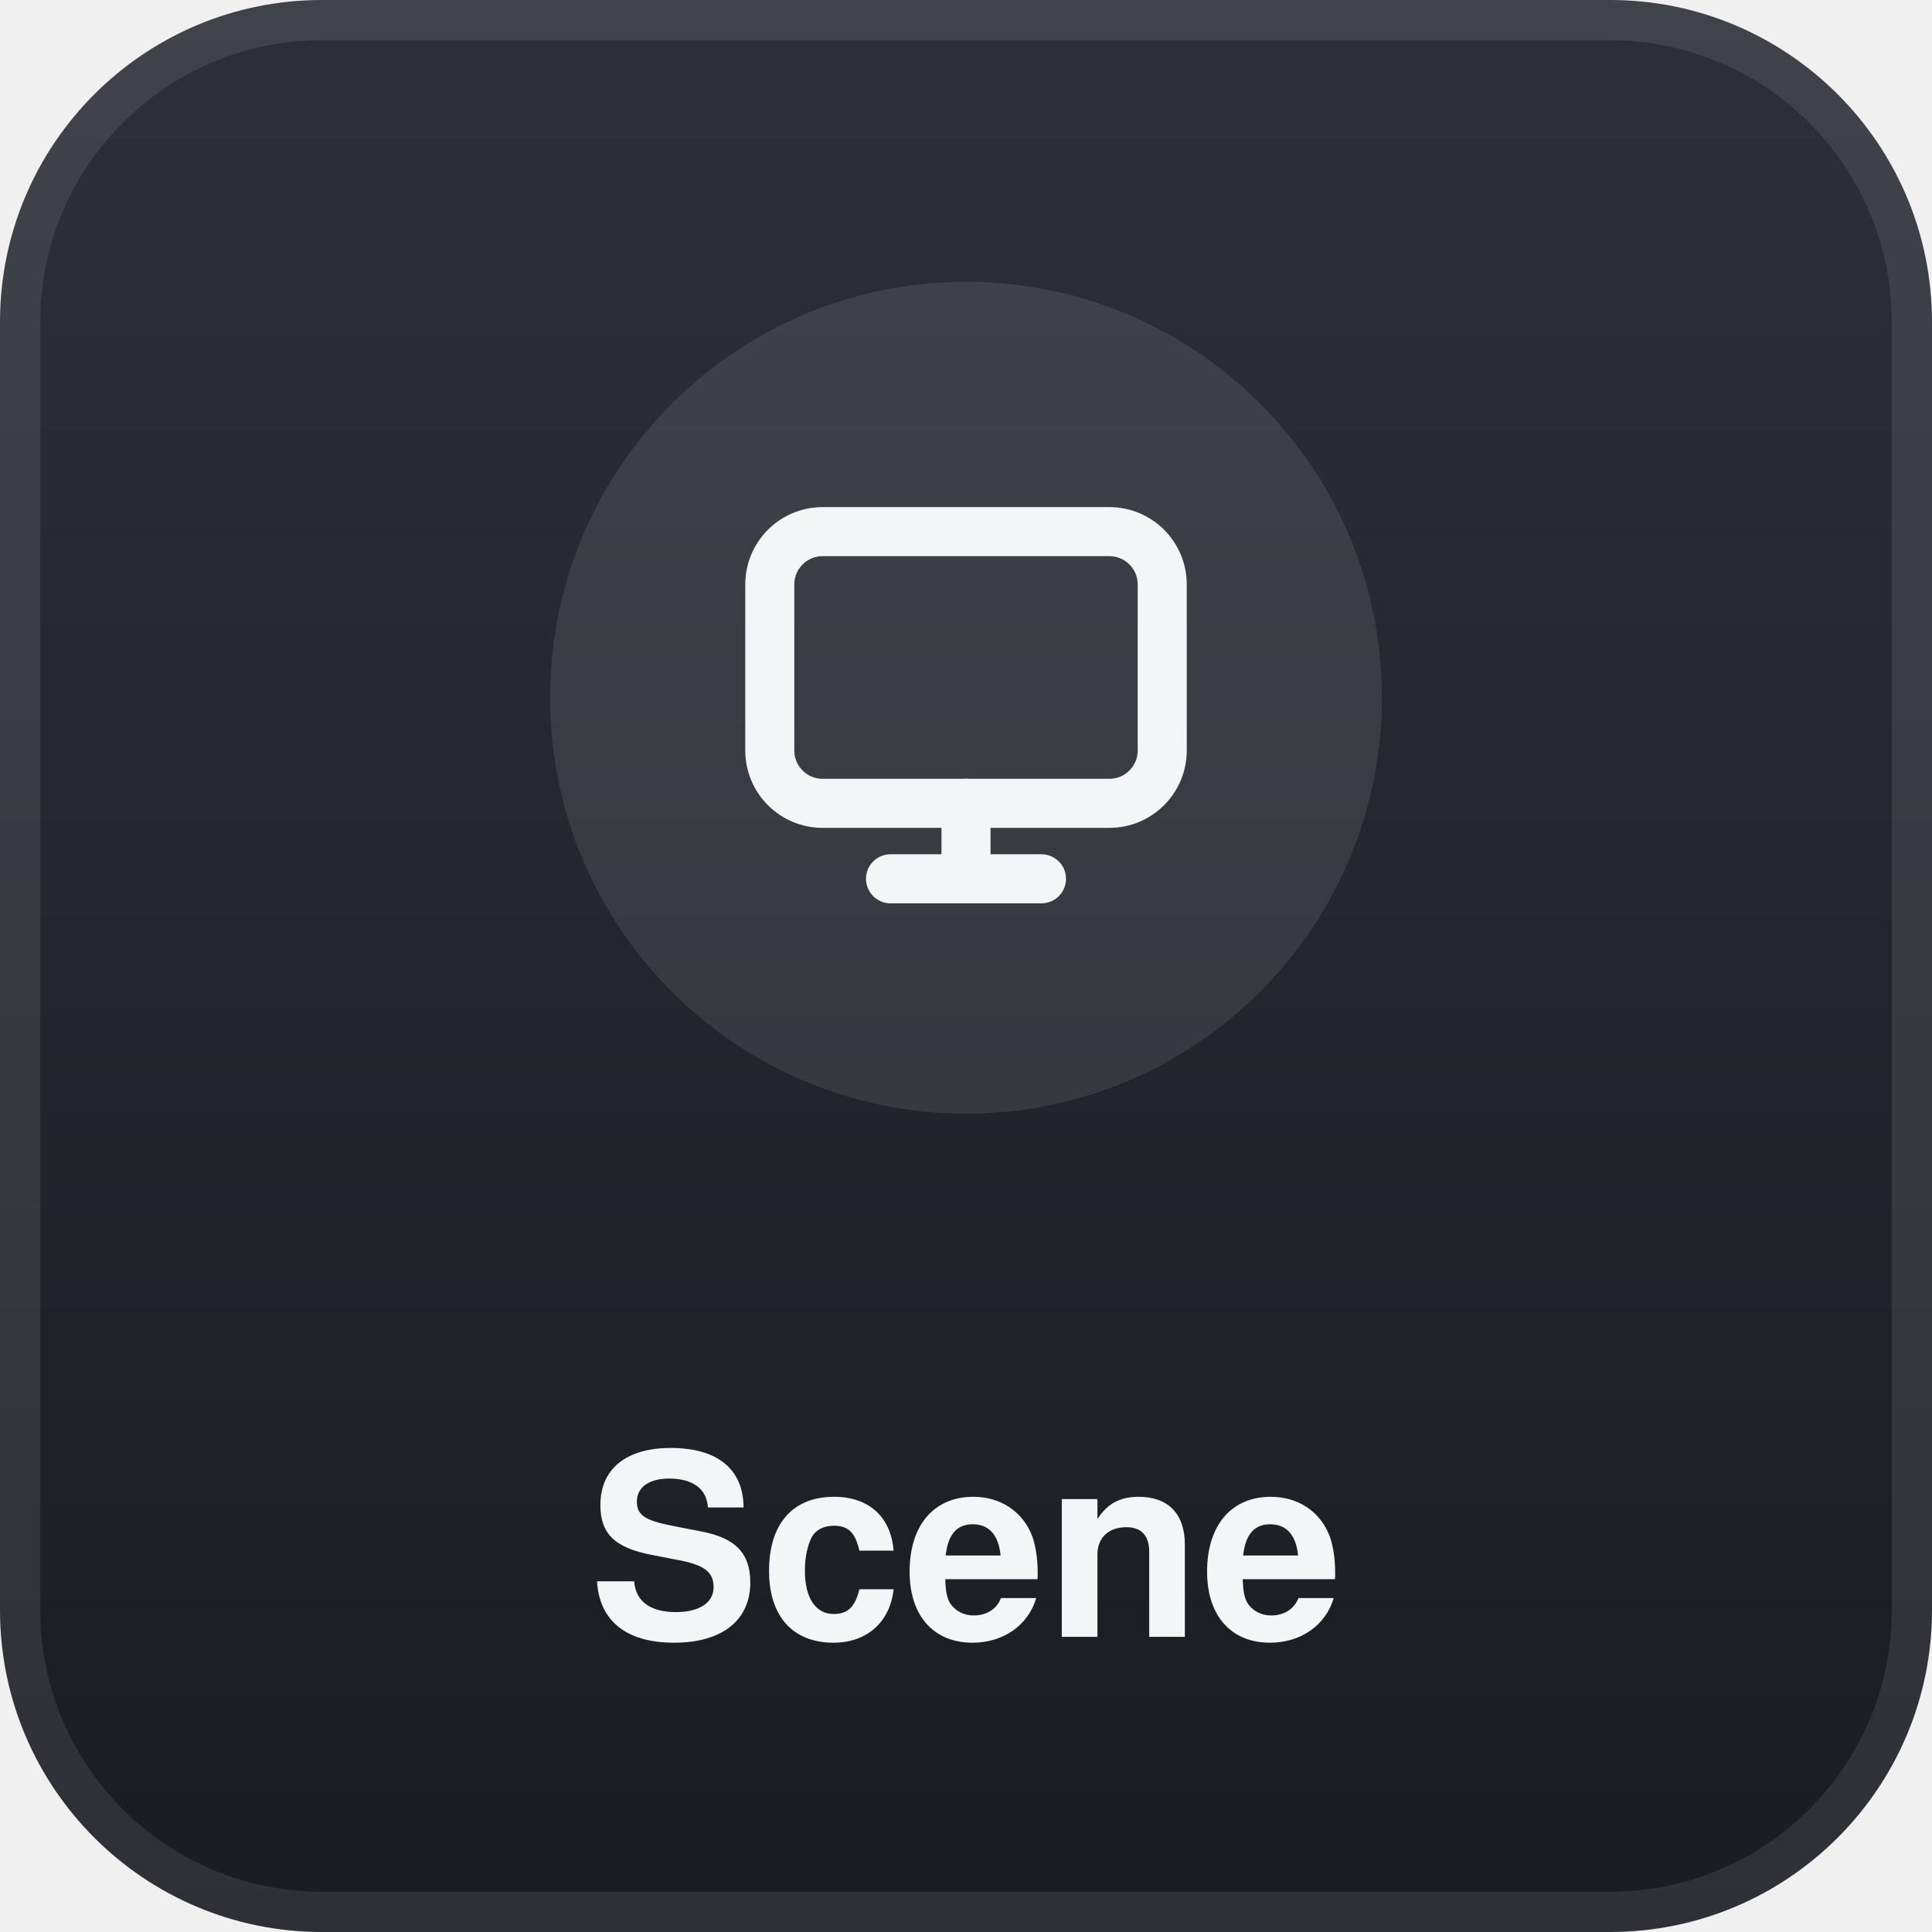
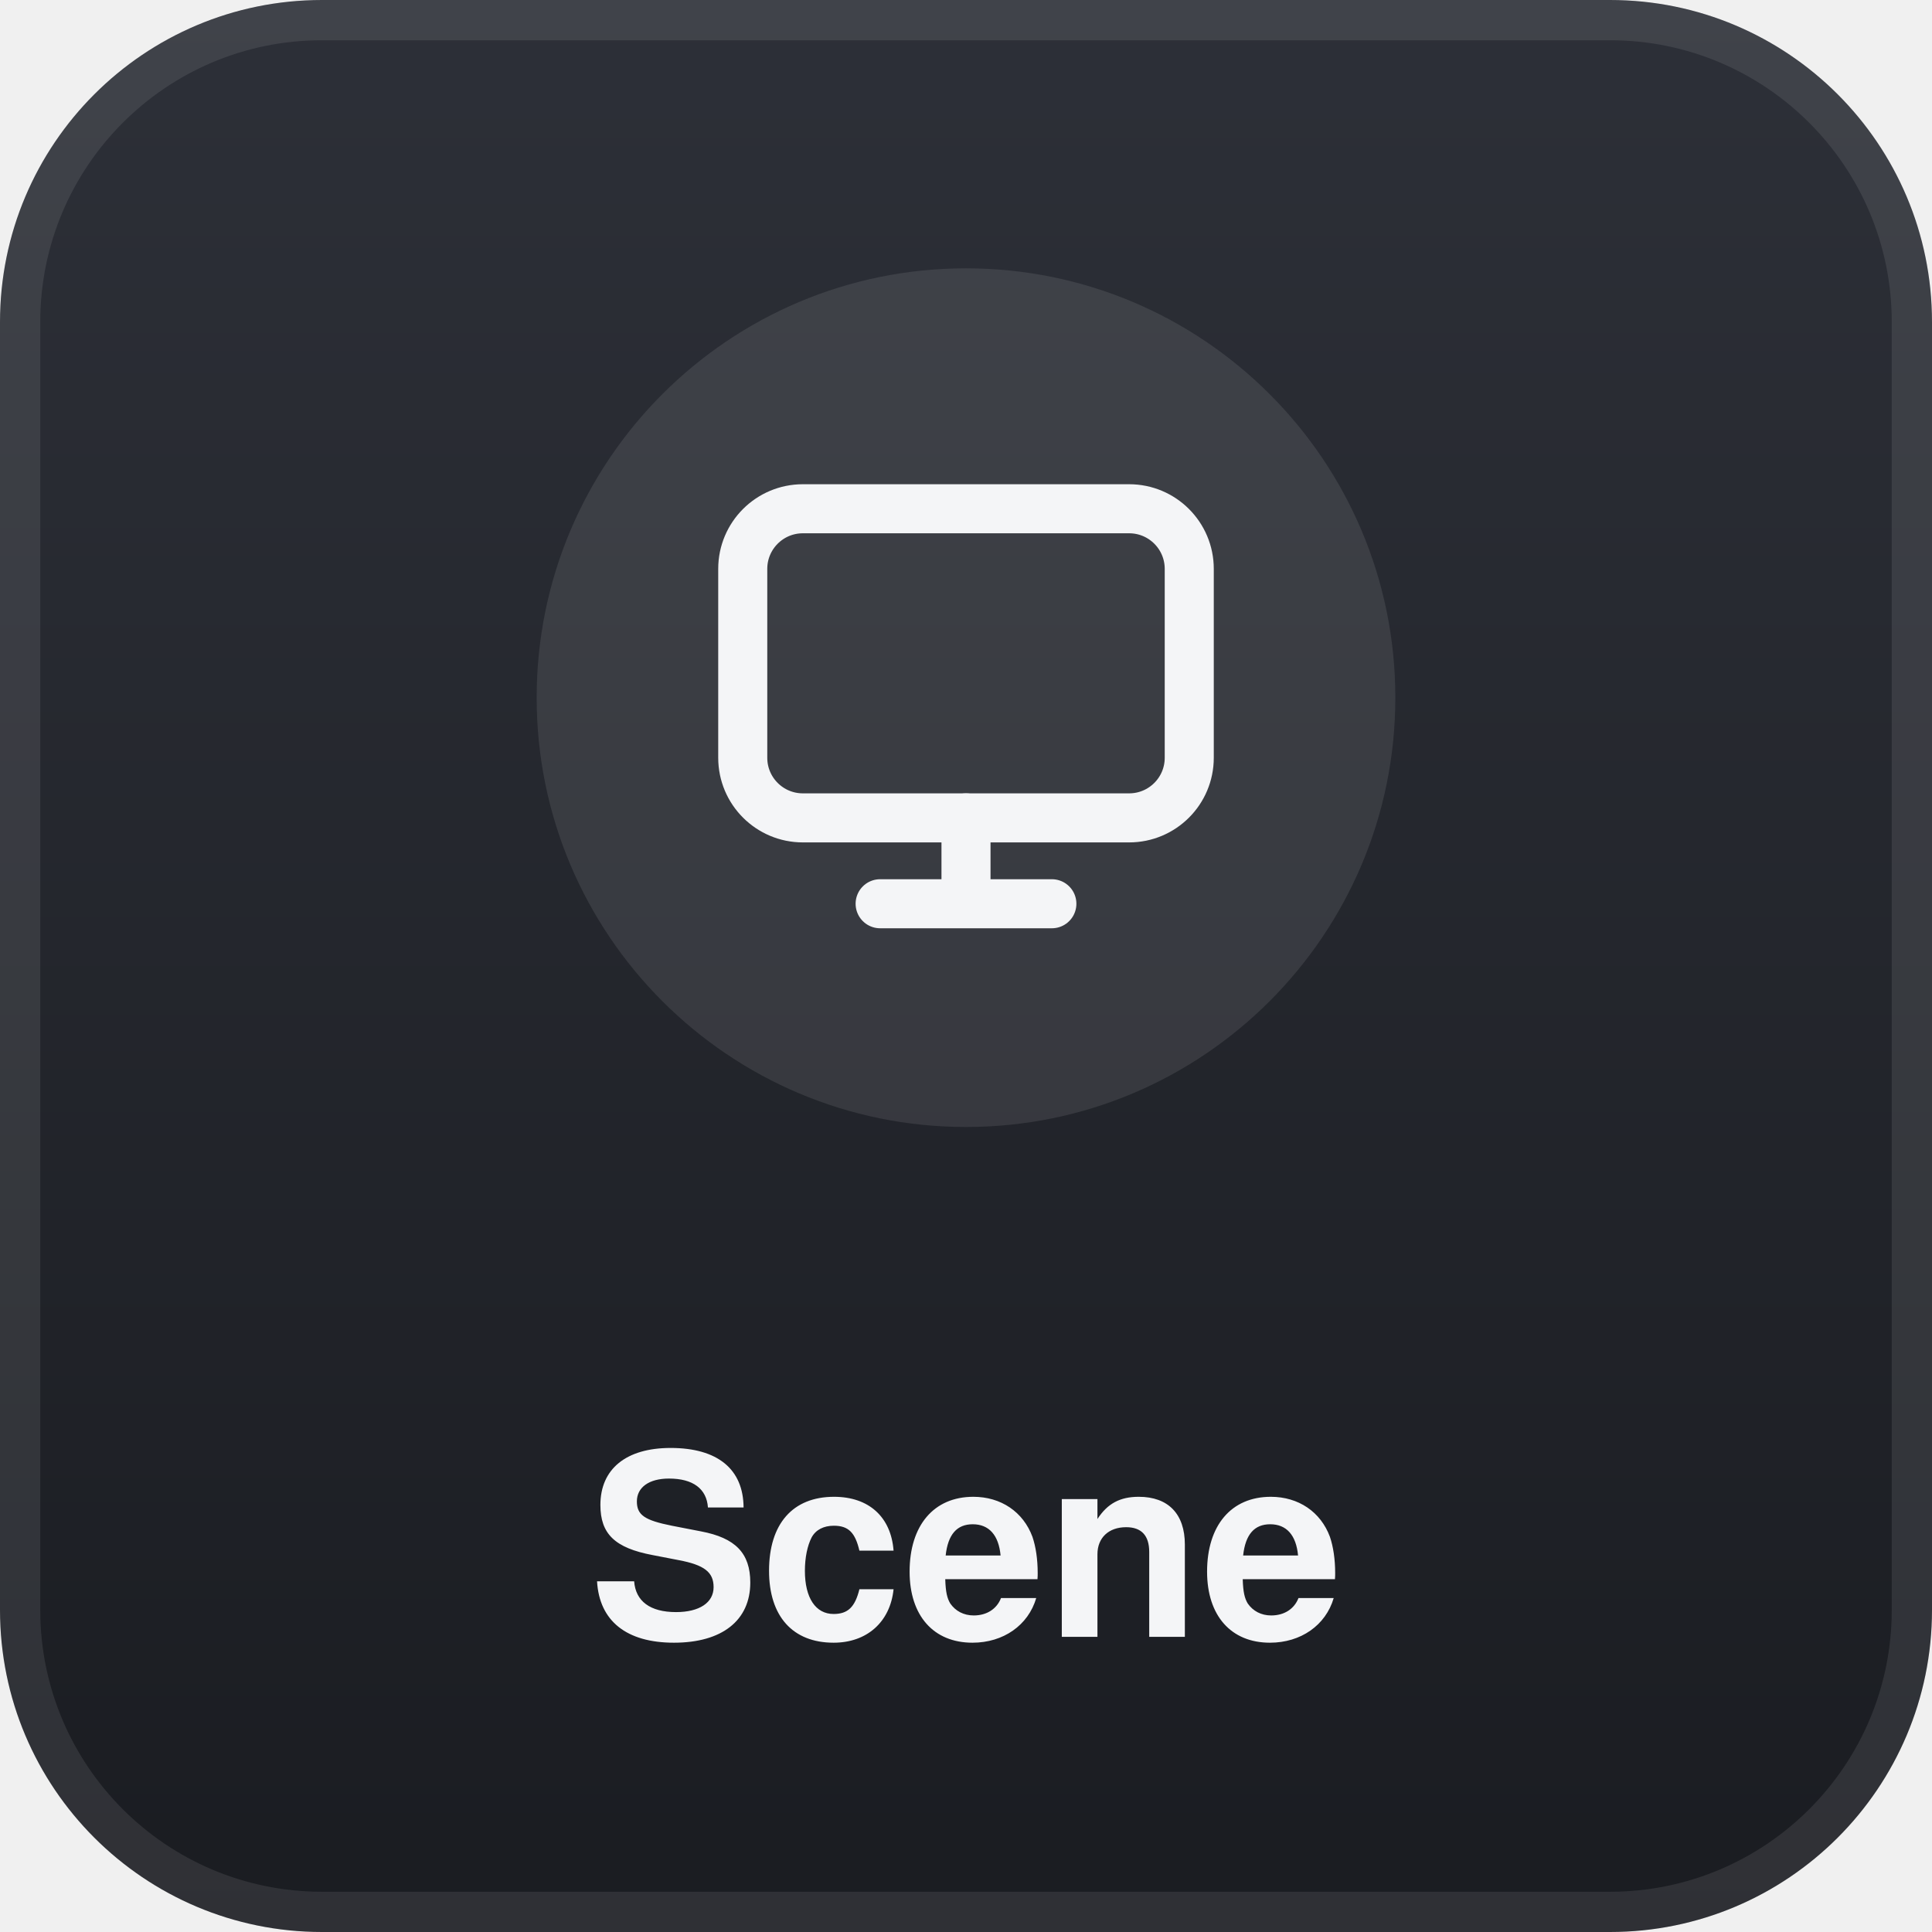
<svg xmlns="http://www.w3.org/2000/svg" width="144" height="144" viewBox="0 0 144 144">
  <defs>
    <linearGradient id="g2d30381a1c21" x1="0" y1="0" x2="0" y2="1">
      <stop offset="0" stop-color="#2d3038" />
      <stop offset="1" stop-color="#1a1c21" />
    </linearGradient>
  </defs>
  <rect width="144" height="144" rx="24" fill="url(#g2d30381a1c21)" />
  <rect x="1.5" y="1.5" width="141" height="141" rx="22.5" fill="none" stroke="#fff" stroke-opacity=".09" stroke-width="3" />
-   <circle cx="72" cy="52" r="31" fill="#f4f5f7" fill-opacity="0.1" />
-   <g transform="translate(54 34) scale(0.5625)" fill="none" stroke="#f4f5f7" stroke-width="6.5" stroke-linecap="round" stroke-linejoin="round" color="#f4f5f7">
+   <circle cx="72" cy="52" r="32" fill="#f4f5f7" fill-opacity="0.1" />
+   <g transform="translate(51.52 31.52) scale(0.64)" fill="none" stroke="#f4f5f7" stroke-width="5.713" stroke-linecap="round" stroke-linejoin="round" color="#f4f5f7">
    <rect x="6" y="10" width="52" height="36" rx="7" />
    <path d="M22 56h20M32 46v10" />
  </g>
  <text x="72" y="122" text-anchor="middle" font-family="Segoe UI, Helvetica, Arial, sans-serif" font-size="19" font-weight="600" fill="#f4f5f7" fill-opacity="1">Scene</text>
</svg>
